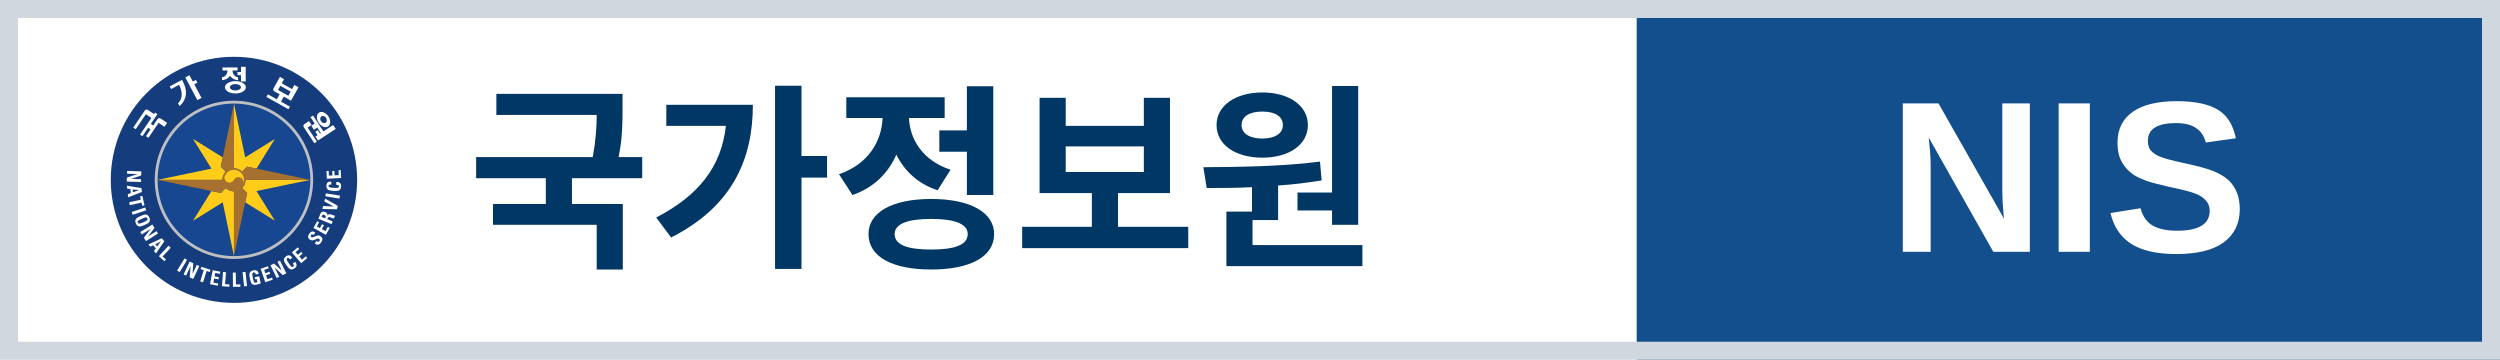
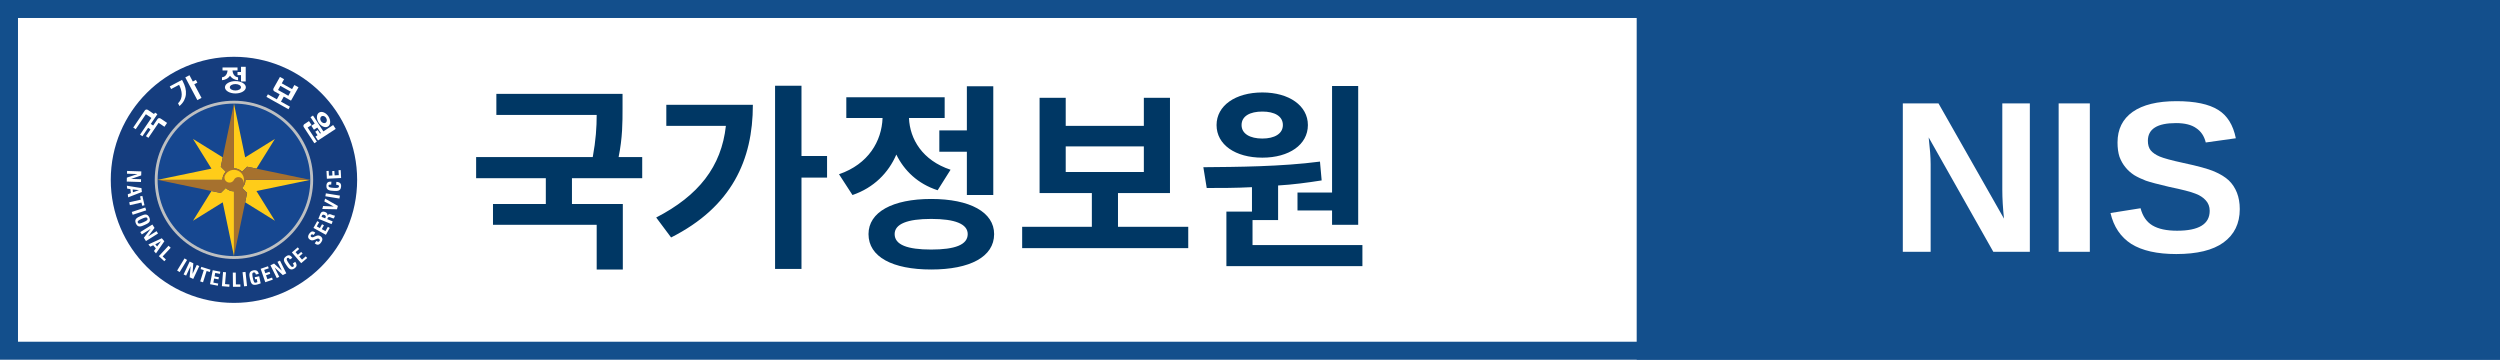
<svg xmlns="http://www.w3.org/2000/svg" xmlns:xlink="http://www.w3.org/1999/xlink" width="139.0" height="20" viewBox="0 0 139.0 20" role="img" aria-label="국가정보원 NIS">
  <defs>
    <clipPath id="badge-shape">
      <rect width="139.0" height="20" rx="0" />
    </clipPath>
  </defs>
  <g clip-path="url(#badge-shape)">
    <rect width="139.0" height="20" rx="0" fill="#ffffff" />
    <path d="M91.0 0h48v20h-48z" fill="#134f8c" />
  </g>
-   <rect x="0.5" y="0.5" width="138.0" height="19" rx="0" fill="none" stroke="#d0d7de" />
+   <rect x="0.5" y="0.5" width="138.0" height="19" rx="0" fill="none" stroke="#134f8c" />
  <g transform="translate(6.000 3.000) scale(0.037333)">
    <defs>
      <clipPath id="a">
        <path d="M0 728.504h515.906V0H0Z" />
      </clipPath>
      <clipPath id="g">
        <path d="M0 728.504h515.906V0H0Z" />
      </clipPath>
    </defs>
    <symbol id="b" transform="translate(-177.803 -665.792)">
      <path d="M.419.808h.197v.101H.74V.25H.616v.196H.403A.25.25 0 0 0 .245.394.234.234 0 0 0 0 .632C0 .77.102.874.245.874A.25.25 0 0 0 .419.808M.474.543h.143l.002.169H.478A.26.26 0 0 0 .474.543M.758 0H.152v.286h.123V.105h.483zm-.63.632C.128.551.173.5.247.5c.072 0 .12.051.12.132C.367.718.319.77.247.77.174.77.128.718.128.632" />
    </symbol>
    <symbol id="c" transform="translate(-177.803 -665.792)">
      <path d="M.45.401h-.1v.097h.101v.113H.35v.097h.1v.209h.114V.023H.45zM.743 0H.629v.927h.114zM.002.214v.38h.189V.75H0v.104h.305V.491h-.18V.317h.021c.096 0 .164.01.259.033V.249A1 1 0 0 0 .106.214Z" />
    </symbol>
    <symbol id="d" transform="translate(-177.803 -665.792)">
      <path d="M.603.491H.254V.356h.349zM.132.255v.488h.123V.594h.347v.149h.124V.255H.492V.103h.366V0H0v.103h.366v.152z" />
    </symbol>
    <symbol id="e" transform="translate(-177.803 -665.792)">
      <path d="M.676.184H.549c.038.146.057.298.06.424H.126v.106h.609a3 3 0 0 0-.059-.53M.858 0H0v.103h.297v.293h.125V.103h.436z" />
    </symbol>
    <symbol id="f" transform="translate(-177.803 -665.792)">
      <path d="M.507.529v.107h.169v.291H.8V0H.676v.529zM.084.192 0 .267c.167.125.279.297.259.605h.128A1 1 0 0 0 .366.625.66.66 0 0 1 .624.293L.546.206A.7.7 0 0 0 .315.47.7.7 0 0 0 .084.192" />
    </symbol>
    <g fill="#2e4178" clip-path="url(#a)" transform="translate(-177.803 -665.792)">
      <use xlink:href="#b" width="100%" height="100%" transform="matrix(0 9.1434 9.1434 0 6077.44 1732.463)" />
      <use xlink:href="#c" width="100%" height="100%" transform="matrix(0 9.1434 9.1434 0 6077.276 1740.582)" />
      <use xlink:href="#d" width="100%" height="100%" transform="matrix(0 9.1434 9.1434 0 6078.501 1747.943)" />
      <use xlink:href="#e" width="100%" height="100%" transform="matrix(0 9.1434 9.1434 0 6078.501 1755.815)" />
      <use xlink:href="#f" width="100%" height="100%" transform="matrix(0 9.1434 9.1434 0 6077.276 1763.44)" />
    </g>
    <symbol id="h" transform="translate(-177.803 -665.792)">
      <path d="M.131.89h.595A3 3 0 0 0 .702.573H.87V.499H.483V.314h.246V0H.643v.241H.126v.073h.268v.185H0v.074h.618c.011.082.02.158.021.242H.131Z" />
    </symbol>
    <symbol id="i" transform="translate(-177.803 -665.792)">
      <path d="M0 .259a.65.65 0 0 1 .381.504Q.26.759.14.76H.037v.074h.157q.14 0 .281.002a.74.74 0 0 0-.417-.64zm.866.225H.709V0H.623v.913h.086V.56h.157z" />
    </symbol>
    <symbol id="j" transform="translate(-177.803 -665.792)">
      <path d="M.902.477H.745V0H.659v.913h.086v-.36h.157zM.062.2 0 .255c.163.117.285.3.264.602h.091A1 1 0 0 0 .334.619.67.67 0 0 1 .593.284L.537.22a.7.7 0 0 0-.236.289A.7.7 0 0 0 .062.2" />
    </symbol>
    <symbol id="k" transform="translate(-177.803 -665.792)">
      <path d="M.642.913h.086V0H.642zM.469.534C.469.32.366.207.235.207.105.207 0 .32 0 .534S.105.86.235.86C.366.86.469.748.469.534m-.087 0c0 .149-.054.25-.147.25S.088.683.088.534.142.283.235.283s.147.102.147.251" />
    </symbol>
    <symbol id="l" transform="translate(-177.803 -665.792)">
      <path d="M.407.592h.214v.321h.086V0H.621v.517H.407V.249H0v.595h.088V.618h.234v.226h.085zM.323.545H.087V.322h.236Z" />
    </symbol>
    <symbol id="m" transform="translate(-177.803 -665.792)">
      <path d="M.844.561H.7V.235H.614v.659H.7V.637h.144zM.72 0H.15v.283h.087V.075H.72zM0 .623a.23.23 0 0 0 .237.233.23.23 0 0 0 .239-.233C.476.493.374.394.237.394A.23.23 0 0 0 0 .623m.092 0C.092.534.151.47.239.47c.087 0 .148.064.148.153 0 .093-.061.158-.148.158S.092.716.092.623" />
    </symbol>
    <symbol id="n" transform="translate(-177.803 -665.792)">
      <path d="M.631.497H.22V.33h.411zM.134.259v.467h.087V.57H.63v.156h.087V.259H.47V.073h.38V0H0v.073h.38v.186z" />
    </symbol>
    <symbol id="o" transform="translate(-177.803 -665.792)">
      <path d="M.791.216H.708v.679h.083zm-.407.47h.144v.199H.61V.236H.528v.379H.384zm-.32-.33L0 .411c.183.113.227.255.211.448h.085A1 1 0 0 0 .283.685a.54.54 0 0 1 .2-.251L.42.378a.54.54 0 0 0-.167.204.5.5 0 0 0-.189-.226M.806 0H.217v.278h.087V.075h.502z" />
    </symbol>
    <symbol id="p" transform="translate(-177.803 -665.792)">
      <path d="M.462.519v.075h.161v.319h.086V0H.623v.519zm-.26-.29H0v.61h.397V.766H.086V.573h.289V.5H.086V.302h.129q.17.002.318.036V.267A1.4 1.4 0 0 0 .202.229" />
    </symbol>
    <g fill="#2c292a" clip-path="url(#g)" transform="translate(-177.803 -665.792)">
      <use xlink:href="#h" width="100%" height="100%" transform="matrix(0 7.7594 7.7594 0 5156.435 1535.225)" />
      <use xlink:href="#i" width="100%" height="100%" transform="matrix(0 7.7594 7.7594 0 5156.458 1542.014)" />
      <use xlink:href="#j" width="100%" height="100%" transform="matrix(0 7.7594 7.7594 0 5156.458 1548.423)" />
      <use xlink:href="#k" width="100%" height="100%" transform="matrix(0 7.7594 7.7594 0 5156.458 1555.616)" />
      <use xlink:href="#l" width="100%" height="100%" transform="matrix(0 7.7594 7.7594 0 5156.458 1562.468)" />
      <use xlink:href="#m" width="100%" height="100%" transform="matrix(0 7.7594 7.7594 0 5156.598 1568.877)" />
      <use xlink:href="#n" width="100%" height="100%" transform="matrix(0 7.7594 7.7594 0 5157.513 1575.434)" />
      <use xlink:href="#o" width="100%" height="100%" transform="matrix(0 7.7594 7.7594 0 5156.598 1582.06)" />
      <use xlink:href="#p" width="100%" height="100%" transform="matrix(0 7.7594 7.7594 0 5156.458 1589.207)" />
    </g>
    <path fill="#fff" d="M0 149.979C0 232.693 67.35 300 150.148 300c82.827 0 150.191-67.307 150.191-150.021S232.975 0 150.15 0C67.348 0 0 67.265 0 149.979" style="stroke-width:14.134" transform="scale(1.25)" />
    <path fill="#153d7e" d="M296.939 149.979c0 80.975-65.71 146.615-146.77 146.615S3.397 230.954 3.397 149.979c0-80.961 65.71-146.6 146.77-146.6s146.77 65.639 146.77 146.6" style="stroke-width:14.134" transform="scale(1.25)" />
    <path fill="#bdbfc1" d="M150.168 244.233c-52.028 0-94.36-42.29-94.36-94.247 0-51.972 42.332-94.261 94.36-94.261s94.36 42.29 94.36 94.261c0 51.958-42.332 94.247-94.36 94.247" style="stroke-width:14.134" transform="scale(1.25)" />
    <path fill="#164790" d="M150.168 59.12c-50.148 0-90.954 40.763-90.954 90.855 0 50.106 40.806 90.855 90.954 90.855 50.163 0 90.968-40.749 90.968-90.855 0-50.092-40.805-90.855-90.968-90.855" style="stroke-width:14.134" transform="scale(1.25)" />
    <path fill="#fff" d="m22.745 142.69 12.41.396-.012.042-12.551 4.226-.156 4.679 16.961.537.1-3.308-11.732-.381v-.043l11.887-4.127.155-4.777-16.96-.552zM22.961 160.447l3.845.565.523 4.792-3.647 1.343.41 3.703 16.367-6.403-.508-4.636-17.372-2.841zm6.502.961 7.463.834.012.042-7.11 2.488zM38.29 169.746l.89 3.844-13.795 3.138.778 3.449 13.809-3.138.876 3.845 2.742-.636-2.544-11.138zM28.418 188.255l1.103 3.364 16.127-5.315-1.13-3.35zM38.961 193.093c4.1-1.823 8-3.576 10.389 1.767 2.389 5.342-1.513 7.081-5.611 8.904-4.057 1.81-8.015 3.576-10.39-1.766-2.388-5.33 1.556-7.096 5.612-8.905m3.308 7.392c3.971-1.767 5.583-2.77 4.763-4.593-.82-1.824-2.63-1.287-6.6.48-3.973 1.767-5.584 2.77-4.764 4.594.806 1.823 2.629 1.286 6.6-.48M38.604 212.203l14.374-9.003 2.558 4.056-7.561 10.064.012.028 9.964-6.233 1.753 2.813-14.375 9.003-2.487-3.957 8.056-10.502-.012-.043-10.516 6.587zM48.232 226.967l15.986-7.378 3.024 3.561-9.978 14.474-2.417-2.855 2.275-3.138-3.138-3.69-3.49 1.697zm14.87-3.633-.03-.042-6.642 3.505 2.19 2.573zM60.694 240.918l11.534-12.424 2.6 2.402-9.611 10.36 3.887 3.605-1.908 2.078zM82.47 258.042l3.024 1.838 8.82-14.474-3.025-1.837zM90.18 262.674l7.224-15.336 4.339 2.036-.919 12.537.042.028 5.004-10.615 2.996 1.4-7.222 15.335-4.24-1.993 1.102-13.173-.042-.028-5.287 11.222zM110.455 256.324l3.76 1.201-4.269 13.47 3.378 1.06 4.283-13.47 3.76 1.188.848-2.686-10.912-3.449zM121.65 274.324l9.272 1.78.494-2.557-5.795-1.117.933-4.862 5.173.99.495-2.56-5.16-.988.778-4.1 5.612 1.075.48-2.573-9.074-1.738zM135.782 276.691l8.834.735.226-2.813-5.3-.424 1.173-14.092-3.533-.296zM148.796 260.51l.184 16.946 8.848-.085-.029-2.827-5.314.057-.142-14.134zM160.41 260.027l1.823 16.848 3.52-.382-1.824-16.834zM176.222 262.783c-.297-1.54-.848-2.841-2.686-2.46-2.148.453-1.54 3.379-.862 6.587 1.089 5.187 1.795 6.007 3.774 5.583.565-.113 1.16-.382 1.654-.678l-.778-3.675-1.88.395-.537-2.544 5.357-1.13 1.767 8.41c-.905.381-3.194 1.243-4.565 1.526-5.838 1.23-7.025-1.032-8.354-7.336-.876-4.17-1.569-8.466 4.113-9.653 3.407-.721 5.923.735 6.446 4.254zM187.493 271.977l-5.513-16.028 8.763-3.01.849 2.473-5.4 1.852 1.357 3.943 4.975-1.696.848 2.46-4.975 1.71 1.611 4.678 5.57-1.908.847 2.46zM201.199 267.007l-7.548-15.18 4.297-2.12 9.258 8.494.042-.012-5.216-10.516 2.969-1.47 7.547 15.18-4.197 2.078-9.668-9.046-.028.028 5.512 11.096zM212.55 251.502c-2.516-3.717-4.919-7.25-.07-10.53 2.996-2.02 5.314-1.187 7.25 1.908l-2.883 1.951c-1.258-1.866-2.064-2.346-2.94-1.753-1.654 1.117-.82 2.813 1.611 6.417 2.445 3.59 3.717 5.004 5.371 3.887 1.357-.933.113-2.643-.594-3.774l2.898-1.964c2.544 3.76 1.851 5.979-.89 7.83-4.834 3.28-7.266-.297-9.753-3.972M230.278 249.29l-11.095-12.82 6.997-6.049 1.71 1.979-4.325 3.731 2.742 3.152 3.986-3.434 1.696 1.964-3.972 3.435 3.237 3.76 4.466-3.859 1.71 1.965zM253.832 224.795c-2.559 3.562-5.145 2.728-7.42.862l2.063-2.883c1.329.947 2.473 1.681 3.618.098.693-.96.41-1.894-.523-2.572-2.487-1.781-6.812 3.915-10.911.961-2.163-1.54-3.138-3.802-.608-7.307 2.007-2.813 4.268-3.294 7.01-1.032l-2.007 2.798c-1.031-.735-2.205-1.328-3.038-.155-.679.933-.566 1.852.395 2.53 2.615 1.88 6.559-4.07 10.884-.961 3.576 2.558 2.12 5.47.537 7.66M259.73 215.494l-14.841-8.212 4.48-8.085 2.29 1.258-2.77 4.99 3.66 2.02 2.56-4.593 2.275 1.258-2.544 4.593 4.325 2.403 2.869-5.145 2.276 1.258zM267.798 199.484l-1.343 3.28-15.703-6.39 2.473-6.063c.905-2.247 2.926-3.095 5.612-2.007 1.993.82 3.18 2.205 2.657 4.48l.042.015c.382-.679 1.428-2.728 4.255-1.583 1.003.41 3.986 1.54 4.763 1.512l-1.314 3.209c-1.131.056-2.163-.467-3.18-.89-1.88-.764-3.393-1.584-4.425.946l-.339.848zm-8.919-3.632.594-1.456c.523-1.3-.622-2.205-1.626-2.615-1.498-.607-2.332-.212-2.756.834l-.593 1.456zM257.839 175.712l11.152 6.05-.012.028-12.594-.636-.947 3.562 17.47.339 1.074-4.014-15.236-8.693zM259.098 169.568l16.735 2.714.58-3.506-16.75-2.714zM268.691 163.133c-4.48-.297-8.749-.58-8.367-6.403.24-3.619 2.332-4.933 5.95-4.552l-.226 3.463c-2.247-.141-3.124.198-3.194 1.244-.127 1.993 1.738 2.375 6.077 2.657 4.34.297 6.234.156 6.36-1.837.1-1.64-2.006-1.71-3.335-1.838l.226-3.49c4.523.296 5.852 2.19 5.64 5.498-.382 5.837-4.707 5.554-9.13 5.258M274.745 138.516l.31 5.88-4.96.255-.269-5.258-2.6.141.268 5.244-4.184.212-.297-5.696-2.6.141.466 9.23 16.961-.862-.494-9.428zM54.944 71.618l-7.25-4.919c-.608-.41-1.287-.58-1.98-.48-.72.099-1.272.424-1.64.975l-13.907 20.48 2.94 1.994s11.986-17.654 12.141-17.88c.184.127 5.145 3.505 6.558 4.452L38.28 96.155l2.813 1.908 6.826-10.077 2.841 1.922-5.455 8.028 2.94 1.993s11.985-17.654 12.14-17.88c.227.156 6.97 4.721 6.97 4.721l3.137-4.622-7.66-5.187c-.609-.41-1.273-.58-1.98-.48-.72.098-1.272.423-1.64.96l-5.314 7.845-2.827-1.922 7.873-11.59-2.813-1.908-.07.113zM73.66 38.651l1.669 3.138s9.215-4.89 9.47-5.017a34 34 0 0 1 2.176 5.385c.622 2.106.947 4.141.961 6.05a15.5 15.5 0 0 1-.989 5.568c-.693 1.767-1.795 3.42-3.28 4.89-.027.015-.056.043-.056.043l-.07.07 1.738 3.266.198-.17c2.332-2.05 4.113-4.24 5.3-6.544 1.188-2.318 1.909-4.75 2.149-7.237.226-2.488 0-5.06-.636-7.66-.665-2.587-1.682-5.202-3.025-7.732l-.975-1.823ZM97.15 25.327l-4.96 2.63 14.388 27.038 4.961-2.643-8.622-16.198c.212-.127 3.661-1.95 3.661-1.95l-1.767-3.308s-3.434 1.824-3.66 1.95zM158.553 15.329v6.148h-4.142v3.774h4.142v7.52h5.625V15.328ZM151.895 32.346c-6.869 0-12.466 3.308-12.466 7.364 0 4.07 5.597 7.364 12.466 7.364 6.87 0 12.453-3.293 12.453-7.364 0-4.056-5.583-7.364-12.453-7.364m6.644 7.364c0 2.12-2.983 3.83-6.644 3.83-3.675 0-6.643-1.71-6.643-3.83s2.968-3.844 6.643-3.844c3.661 0 6.644 1.724 6.644 3.844" style="stroke-width:14.134" transform="scale(1.25)" />
    <path fill="#fff" d="M154.427 16.07v3.562h-5.979c.085 1.287.311 2.417.693 3.364.41 1.032.918 1.894 1.498 2.559a6.6 6.6 0 0 0 2.05 1.569c.763.367 1.597.607 2.36.678v3.449a17.4 17.4 0 0 1-2.6-.424 12.5 12.5 0 0 1-2.573-.99 11.3 11.3 0 0 1-2.403-1.625v-.014c-.721-.622-1.385-1.4-1.993-2.276-.608.877-1.272 1.654-1.979 2.276v.014c-.791.678-1.597 1.23-2.403 1.625-.848.439-1.724.764-2.586.99-.877.212-1.838.367-2.601.424v-3.449a7 7 0 0 0 2.36-.678 6.5 6.5 0 0 0 2.064-1.57c.58-.664 1.074-1.526 1.498-2.558.368-.947.608-2.077.693-3.364h-5.979v-3.561zM237.956 87.687c.226-.14 4.65-3.038 4.65-3.038l-3.053-4.65-5.413 3.533c-1.187.791-1.597 2.375-.876 3.477l12.692 19.378 2.983-1.95s-10.827-16.523-10.983-16.75" style="stroke-width:14.134" transform="scale(1.25)" />
    <path fill="#fff" d="m242.397 85.578 3.081 4.706s3.774-2.473 3.986-2.614c.113.155 2.855 4.353 4.283 6.544l-1.018.664-2.728-4.17-2.968 1.937 2.728 4.17-2.473 1.625 3.038 4.65 21.089-13.78-3.053-4.651-11.633 7.604-12.395-18.911-2.983 1.936s4.89 7.463 5.032 7.675c-.212.155-3.986 2.615-3.986 2.615" style="stroke-width:14.134" transform="scale(1.25)" />
    <path fill="#fff" d="M262.691 74.368c-2.982-4.552-8-6.559-11.18-4.467-3.18 2.078-3.364 7.477-.382 12.028 2.983 4.538 8 6.545 11.18 4.453 3.195-2.078 3.365-7.463.382-12.014m-8.848 5.696c-1.343-2.05-1.074-4.608.594-5.71 1.668-1.089 4.113-.297 5.456 1.752 1.413 2.163 1.201 4.72-.495 5.823s-4.141.297-5.555-1.865M206.19 56.805c.098-.184 2.36-4.212 3.35-5.98l8.593 4.82 8.933-15.929-4.905-2.742c-.565 1.004-2.643 4.693-2.742 4.905-.24-.142-12.056-6.756-12.283-6.884.113-.197 2.177-3.886 2.757-4.904l-4.92-2.742-7.59 13.512a2.82 2.82 0 0 0-.31 2.05c.17.72.551 1.243 1.13 1.569l6.432 3.604c-.99 1.767-3.251 5.78-3.35 5.979a8303 8303 0 0 0-10.686-5.98l-1.738 3.096 26.261 14.7 1.739-3.096zm-3.505-13.88 2.77-4.933c.227.127 12.043 6.756 12.283 6.883l-2.77 4.933c-.226-.141-12.057-6.756-12.283-6.883" style="stroke-width:14.134" transform="scale(1.25)" />
    <path fill="#ffcc19" d="m140.452 159.685-5.964 5.95-11.124-2.318-22.007 35.435 35.449-21.993 13.357 64.085v-77.131c-3.788 0-7.223-1.54-9.71-4.028M136.423 149.983c0-3.788 1.54-7.223 4.028-9.71l-5.965-5.95 2.318-11.11-35.449-21.993 22.008 35.42-64.17 13.343zM150.17 136.248c3.788 0 7.222 1.54 9.724 4.028l5.95-5.95 11.124 2.317 22.021-35.42-35.462 21.979-13.357-64.085zM176.977 163.32l64.17-13.328h-77.23c0 3.774-1.541 7.208-4.029 9.696l5.965 5.95-2.318 11.124 35.449 21.979z" style="stroke-width:14.134" transform="scale(1.25)" />
    <path fill="#a6712e" d="M163.918 149.99h77.23l-75.294-15.675-5.964 5.965a13.7 13.7 0 0 0-9.725-4.029v-77.13l-15.675 75.194 5.965 5.965a13.7 13.7 0 0 0-4.028 9.71h-77.23l64.17 13.329 11.123 2.318 5.965-5.951a13.7 13.7 0 0 0 9.71 4.028v77.131l13.357-64.085 2.332-11.123-5.964-5.951c2.487-2.488 4.028-5.908 4.028-9.696" style="stroke-width:14.134" transform="scale(1.25)" />
    <path fill="#ffcc19" d="M155.525 139.349c-5.88-2.954-13.032-.594-16 5.286a5.917 5.917 0 0 0 2.643 7.972 5.93 5.93 0 0 0 8-2.615c1.484-2.94 5.06-4.127 8-2.643a5.944 5.944 0 0 1 3.067 6.897l.057.014c2.19-5.64-.24-12.127-5.767-14.911" style="stroke-width:14.134" transform="scale(1.25)" />
  </g>
  <text x="26.02" y="14" fill="#003764" font-family="-apple-system, BlinkMacSystemFont, 'Segoe UI', 'Noto Sans KR', 'Malgun Gothic', Arial, sans-serif" font-size="11" font-weight="600">국가정보원</text>
  <text x="115" y="14" fill="#ffffff" text-anchor="middle" font-family="Arial, Helvetica, sans-serif" font-size="12" font-weight="700">NIS</text>
</svg>
